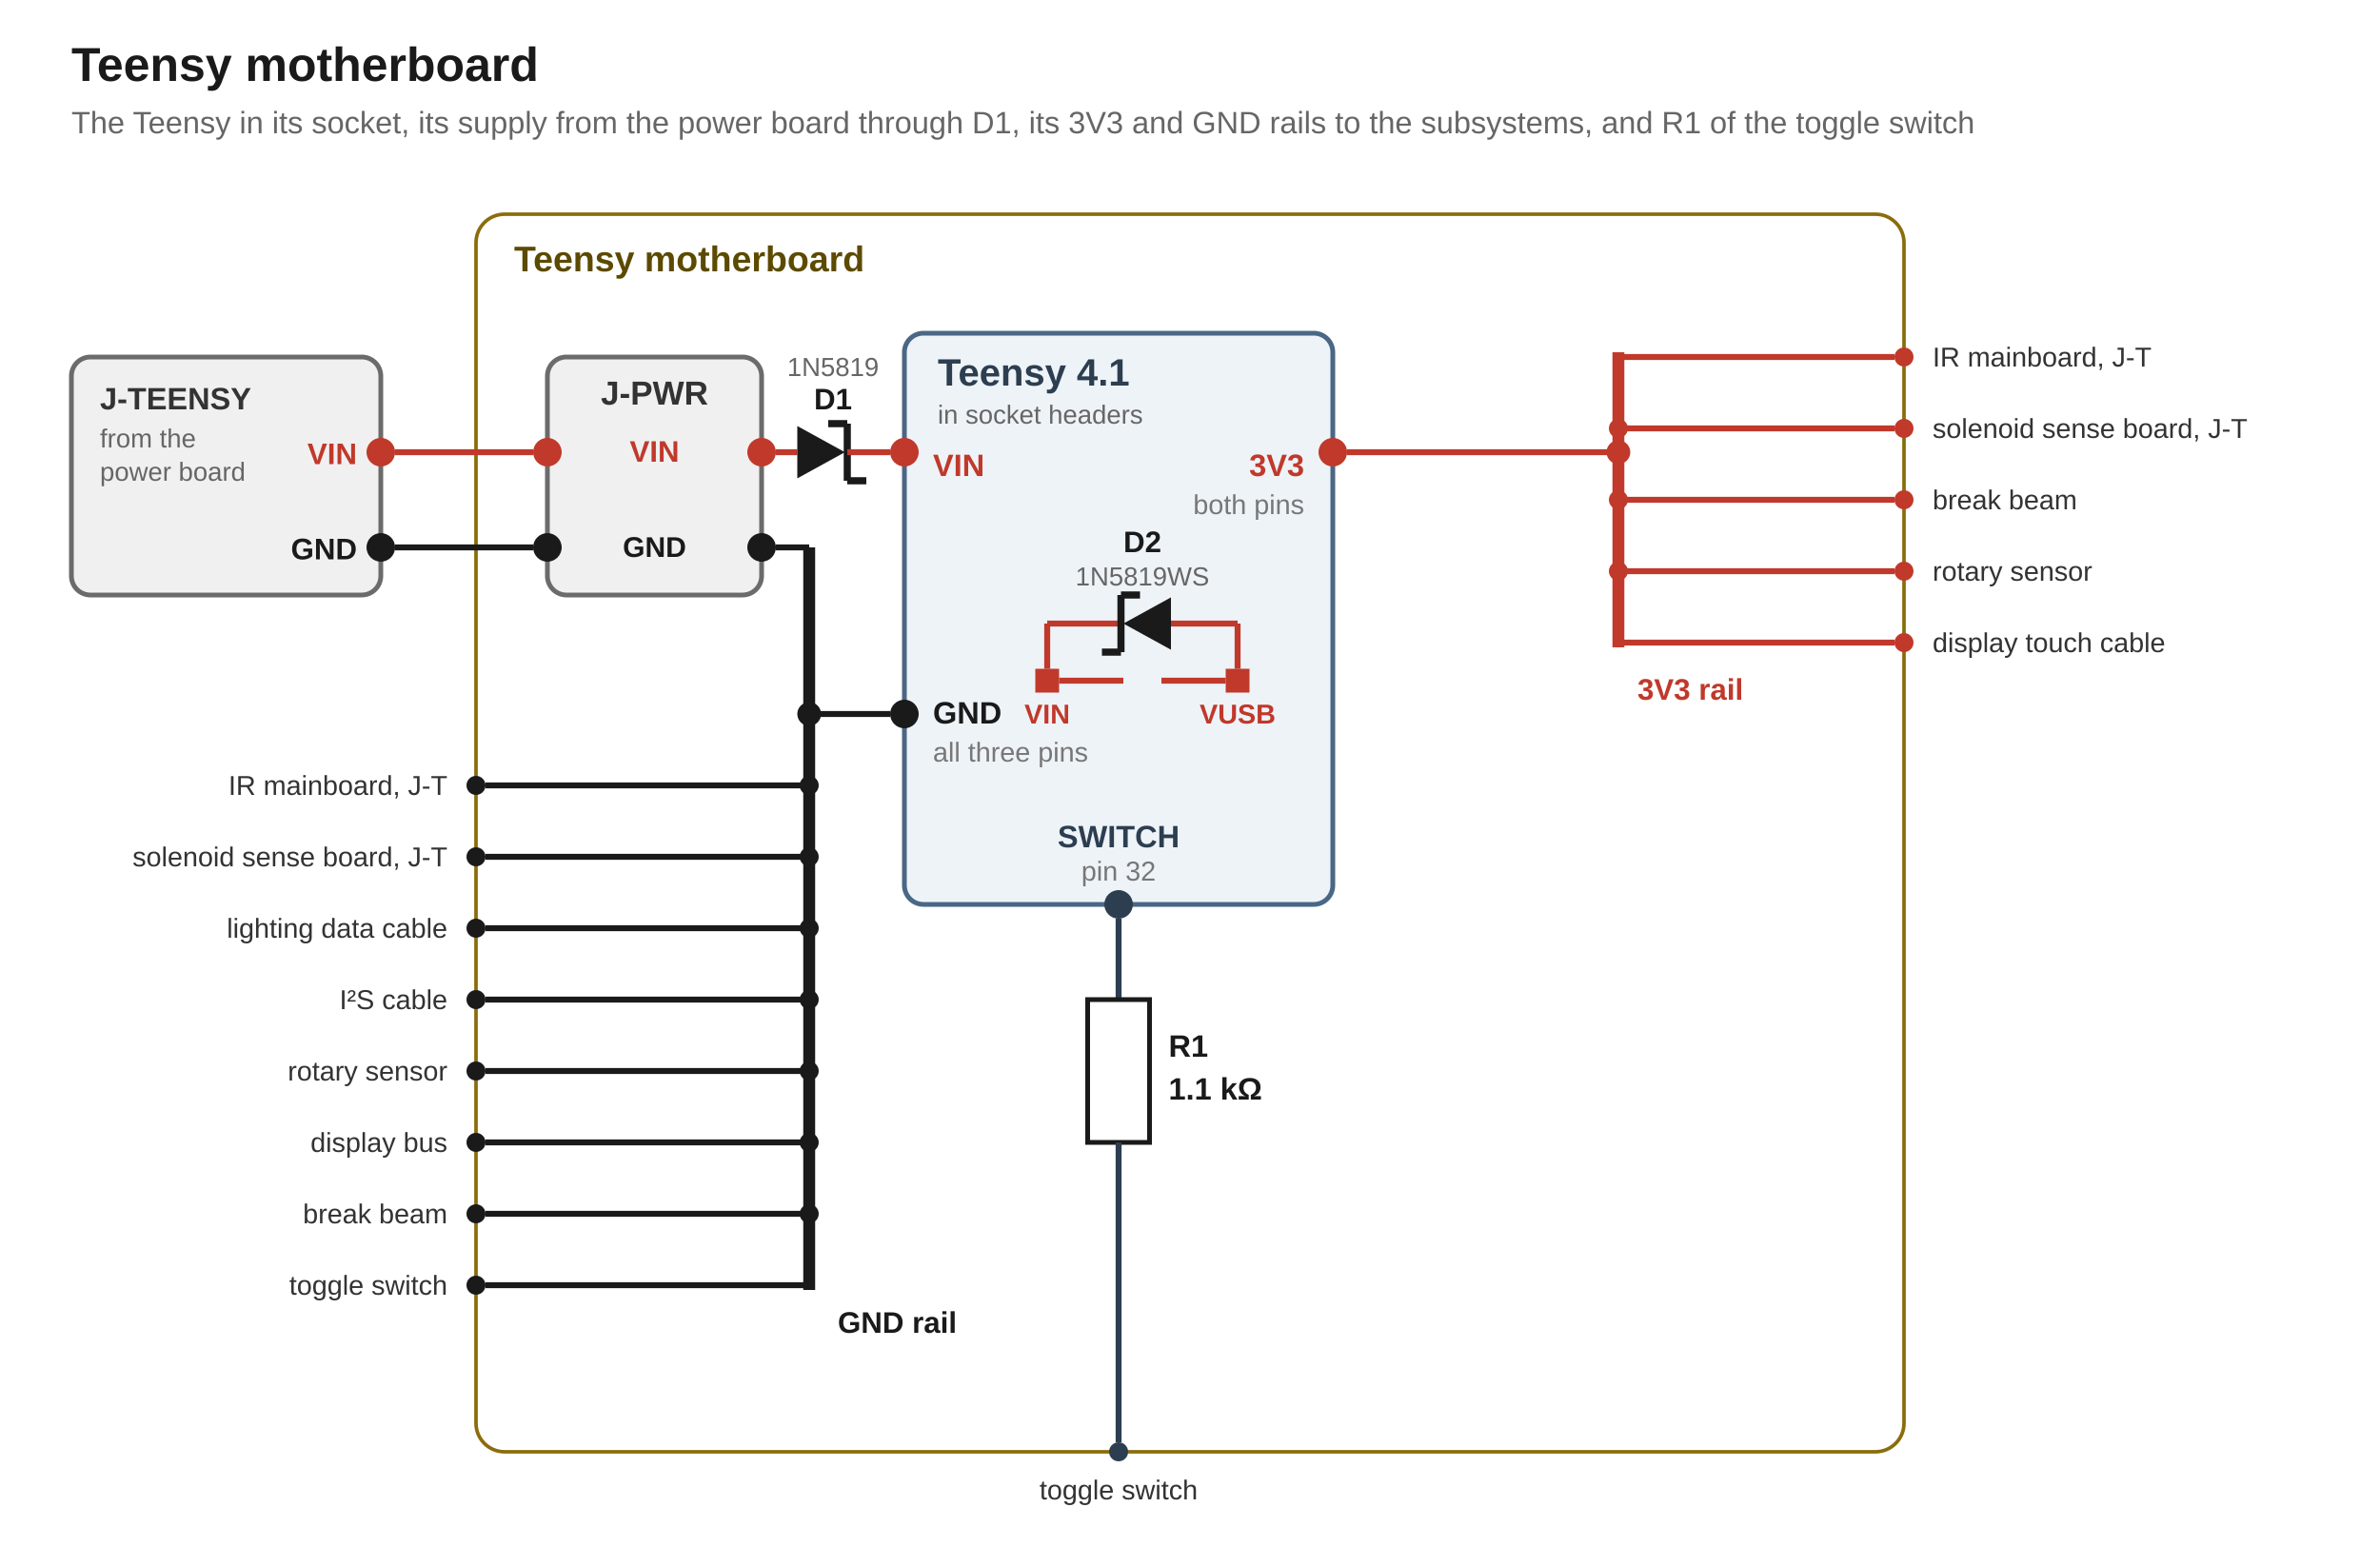
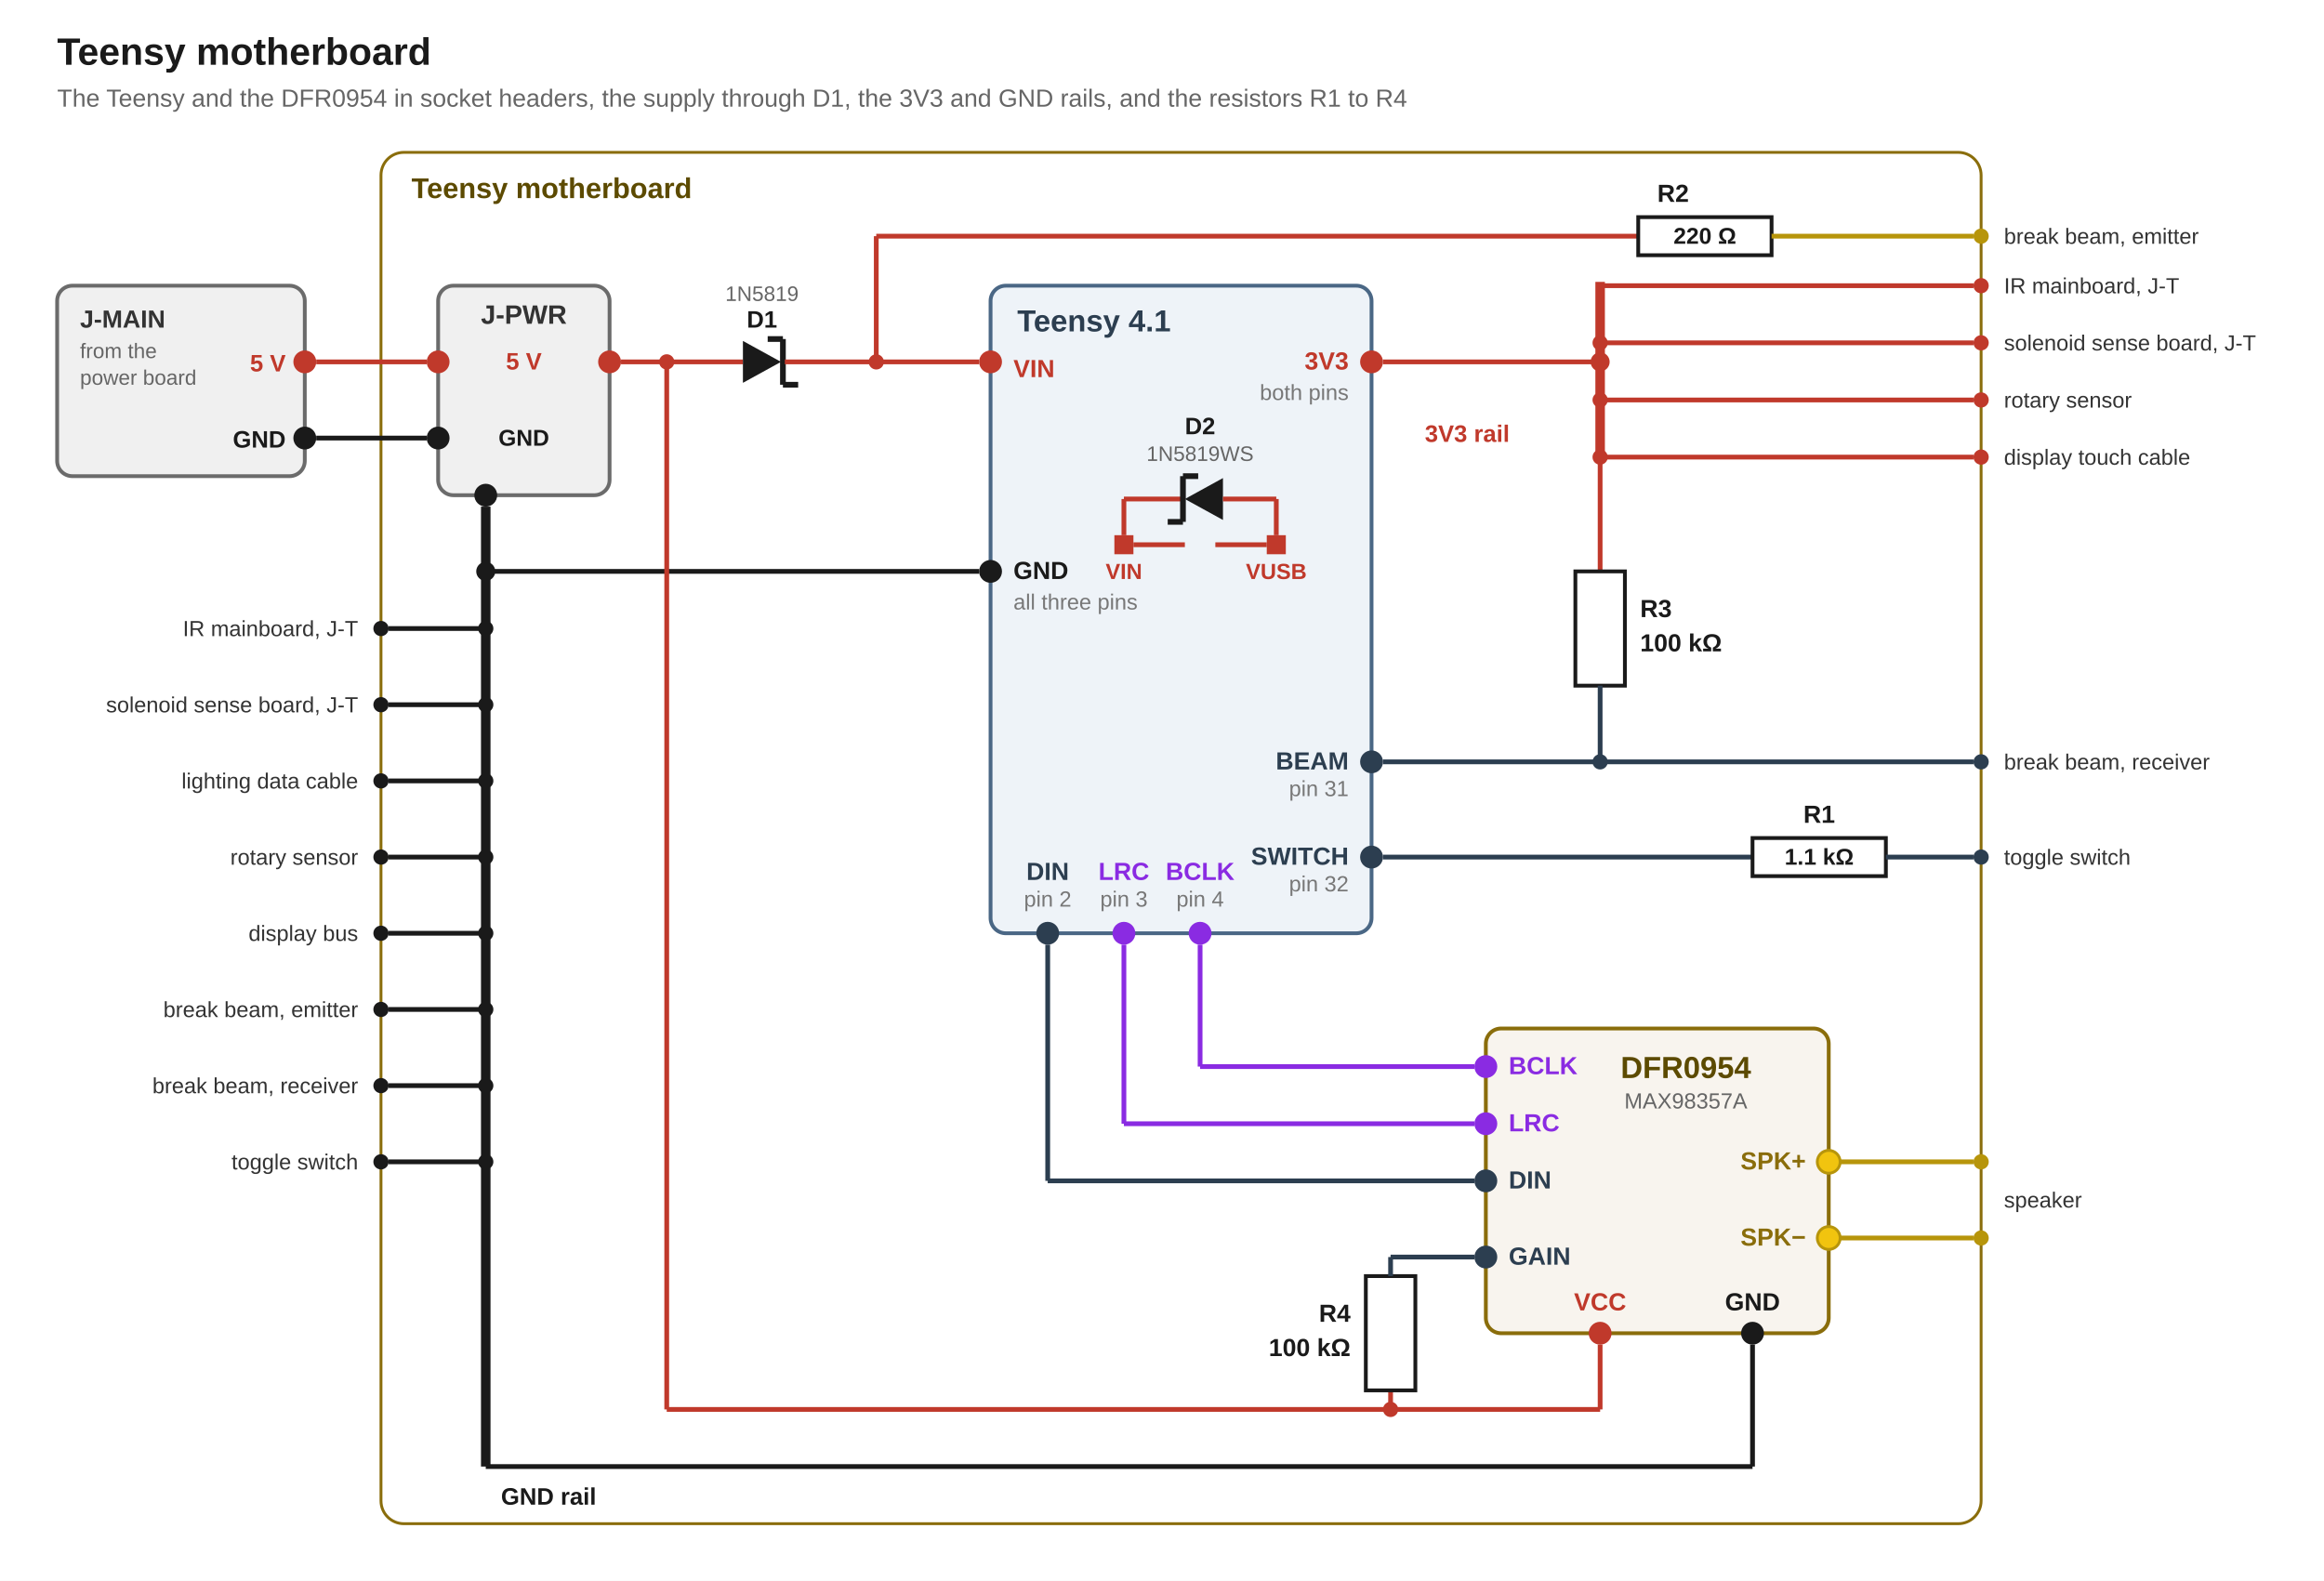
- <svg xmlns="http://www.w3.org/2000/svg" viewBox="0 0 1000 650" font-family="Segoe UI, Arial, sans-serif">
-   <rect x="0" y="0" width="1000" height="650" fill="#ffffff" />
+ <svg xmlns="http://www.w3.org/2000/svg" viewBox="0 0 1220 830" font-family="Segoe UI, Arial, sans-serif">
+   <rect x="0" y="0" width="1220" height="830" fill="#ffffff" />
  <text x="30" y="34" font-size="20" font-weight="700" fill="#1a1a1a">Teensy motherboard</text>
-   <text x="30" y="56" font-size="13" fill="#666">The Teensy in its socket, its supply from the power board through D1, its 3V3 and GND rails to the subsystems, and R1 of the toggle switch</text>
-   <rect x="200" y="90" width="600" height="520" rx="12" fill="none" stroke="#8a6d0b" stroke-width="1.5" />
-   <text x="216" y="114" font-size="15" font-weight="700" fill="#5c4a00">Teensy motherboard</text>
+   <text x="30" y="56" font-size="13" fill="#666">The Teensy and the DFR0954 in socket headers, the supply through D1, the 3V3 and GND rails, and the resistors R1 to R4</text>
+   <rect x="200" y="80" width="840" height="720" rx="12" fill="none" stroke="#8a6d0b" stroke-width="1.5" />
+   <text x="216" y="104" font-size="15" font-weight="700" fill="#5c4a00">Teensy motherboard</text>
  <rect x="30" y="150" width="130" height="100" rx="8" fill="#f0f0f0" stroke="#6b6b6b" stroke-width="2" />
-   <text x="42" y="172" font-size="13" font-weight="700" fill="#333333">J-TEENSY</text>
+   <text x="42" y="172" font-size="13" font-weight="700" fill="#333333">J-MAIN</text>
  <text x="42" y="188" font-size="11" fill="#666">from the</text>
  <text x="42" y="202" font-size="11" fill="#666">power board</text>
  <circle cx="160" cy="190" r="6" fill="#c0392b" />
-   <text x="150" y="195" text-anchor="end" font-size="12.5" font-weight="700" fill="#c0392b">VIN</text>
+   <text x="150" y="195" text-anchor="end" font-size="12.5" font-weight="700" fill="#c0392b" data-fig="lighting:v_rail">5 V</text>
  <circle cx="160" cy="230" r="6" fill="#1a1a1a" />
  <text x="150" y="235" text-anchor="end" font-size="12.5" font-weight="700" fill="#1a1a1a">GND</text>
  <line x1="166" y1="190" x2="224" y2="190" stroke="#c0392b" stroke-width="2.5" />
  <line x1="166" y1="230" x2="224" y2="230" stroke="#1a1a1a" stroke-width="2.5" />
-   <rect x="230" y="150" width="90" height="100" rx="8" fill="#f0f0f0" stroke="#6b6b6b" stroke-width="2" />
+   <rect x="230" y="150" width="90" height="110" rx="8" fill="#f0f0f0" stroke="#6b6b6b" stroke-width="2" />
  <text x="275" y="170" text-anchor="middle" font-size="14" font-weight="700" fill="#333333">J-PWR</text>
  <circle cx="230" cy="190" r="6" fill="#c0392b" />
  <circle cx="320" cy="190" r="6" fill="#c0392b" />
-   <text x="275" y="194" text-anchor="middle" font-size="12.5" font-weight="700" fill="#c0392b">VIN</text>
+   <text x="275" y="194" text-anchor="middle" font-size="12.5" font-weight="700" fill="#c0392b" data-fig="lighting:v_rail">5 V</text>
  <circle cx="230" cy="230" r="6" fill="#1a1a1a" />
-   <circle cx="320" cy="230" r="6" fill="#1a1a1a" />
+   <circle cx="255" cy="260" r="6" fill="#1a1a1a" />
  <text x="275" y="234" text-anchor="middle" font-size="12" font-weight="700" fill="#1a1a1a">GND</text>
-   <line x1="326" y1="190" x2="335" y2="190" stroke="#c0392b" stroke-width="2.5" />
-   <polygon points="335,179 335,201 355,190" fill="#1a1a1a" />
-   <line x1="356" y1="178" x2="356" y2="202" stroke="#1a1a1a" stroke-width="3" />
-   <line x1="356" y1="178" x2="348" y2="178" stroke="#1a1a1a" stroke-width="3" />
-   <line x1="356" y1="202" x2="364" y2="202" stroke="#1a1a1a" stroke-width="3" />
-   <line x1="356" y1="190" x2="374" y2="190" stroke="#c0392b" stroke-width="2.5" />
-   <text x="350" y="172" text-anchor="middle" font-size="12.5" font-weight="700" fill="#1a1a1a">D1</text>
-   <text x="350" y="158" text-anchor="middle" font-size="11" fill="#666">1N5819</text>
-   <rect x="380" y="140" width="180" height="240" rx="8" fill="#eef3f8" stroke="#4a6785" stroke-width="2" />
-   <text x="394" y="162" font-size="16" font-weight="700" fill="#2c3e50">Teensy 4.1</text>
-   <text x="394" y="178" font-size="11" fill="#666">in socket headers</text>
-   <circle cx="380" cy="190" r="6" fill="#c0392b" />
-   <text x="392" y="200" font-size="13" font-weight="700" fill="#c0392b">VIN</text>
-   <circle cx="380" cy="300" r="6" fill="#1a1a1a" />
-   <text x="480" y="232" text-anchor="middle" font-size="12.5" font-weight="700" fill="#1a1a1a">D2</text>
-   <text x="480" y="246" text-anchor="middle" font-size="11" fill="#666">1N5819WS</text>
-   <line x1="440" y1="281" x2="440" y2="262" stroke="#c0392b" stroke-width="2.5" />
-   <line x1="440" y1="262" x2="471" y2="262" stroke="#c0392b" stroke-width="2.5" />
-   <line x1="471" y1="250" x2="471" y2="274" stroke="#1a1a1a" stroke-width="3" />
-   <line x1="471" y1="250" x2="479" y2="250" stroke="#1a1a1a" stroke-width="3" />
-   <line x1="471" y1="274" x2="463" y2="274" stroke="#1a1a1a" stroke-width="3" />
-   <polygon points="472,262 492,251 492,273" fill="#1a1a1a" />
-   <line x1="492" y1="262" x2="520" y2="262" stroke="#c0392b" stroke-width="2.5" />
-   <line x1="520" y1="262" x2="520" y2="281" stroke="#c0392b" stroke-width="2.5" />
-   <rect x="435" y="281" width="10" height="10" fill="#c0392b" />
-   <rect x="515" y="281" width="10" height="10" fill="#c0392b" />
-   <line x1="445" y1="286" x2="472" y2="286" stroke="#c0392b" stroke-width="2.5" />
-   <line x1="488" y1="286" x2="515" y2="286" stroke="#c0392b" stroke-width="2.5" />
-   <text x="440" y="304" text-anchor="middle" font-size="11.5" font-weight="700" fill="#c0392b">VIN</text>
-   <text x="520" y="304" text-anchor="middle" font-size="11.5" font-weight="700" fill="#c0392b">VUSB</text>
-   <text x="392" y="304" font-size="13" font-weight="700" fill="#1a1a1a">GND</text>
-   <text x="392" y="320" font-size="11.5" fill="#777">all three pins</text>
-   <circle cx="560" cy="190" r="6" fill="#c0392b" />
-   <text x="548" y="200" text-anchor="end" font-size="13" font-weight="700" fill="#c0392b">3V3</text>
-   <text x="548" y="216" text-anchor="end" font-size="11.5" fill="#777">both pins</text>
-   <circle cx="470" cy="380" r="6" fill="#2c3e50" />
-   <text x="470" y="356" text-anchor="middle" font-size="13" font-weight="700" fill="#2c3e50">SWITCH</text>
-   <text x="470" y="370" text-anchor="middle" font-size="11.5" fill="#777" data-pin="Toggle switch">pin 32</text>
-   <line x1="326" y1="230" x2="340" y2="230" stroke="#1a1a1a" stroke-width="2.5" />
-   <line x1="340" y1="230" x2="340" y2="542" stroke="#1a1a1a" stroke-width="5" />
-   <line x1="374" y1="300" x2="340" y2="300" stroke="#1a1a1a" stroke-width="2.5" />
-   <circle cx="340" cy="300" r="5" fill="#1a1a1a" />
-   <text x="352" y="560" font-size="12.5" font-weight="700" fill="#1a1a1a">GND rail</text>
-   <line x1="340" y1="330" x2="204" y2="330" stroke="#1a1a1a" stroke-width="2.5" />
-   <circle cx="340" cy="330" r="4" fill="#1a1a1a" />
+   <line x1="326" y1="190" x2="390" y2="190" stroke="#c0392b" stroke-width="2.5" />
+   <circle cx="350" cy="190" r="4" fill="#c0392b" />
+   <polygon points="390,179 390,201 410,190" fill="#1a1a1a" />
+   <line x1="411" y1="178" x2="411" y2="202" stroke="#1a1a1a" stroke-width="3" />
+   <line x1="411" y1="178" x2="403" y2="178" stroke="#1a1a1a" stroke-width="3" />
+   <line x1="411" y1="202" x2="419" y2="202" stroke="#1a1a1a" stroke-width="3" />
+   <line x1="412" y1="190" x2="514" y2="190" stroke="#c0392b" stroke-width="2.5" />
+   <circle cx="460" cy="190" r="4" fill="#c0392b" />
+   <text x="400" y="172" text-anchor="middle" font-size="12.5" font-weight="700" fill="#1a1a1a">D1</text>
+   <text x="400" y="158" text-anchor="middle" font-size="11" fill="#666">1N5819</text>
+   <line x1="460" y1="190" x2="460" y2="124" stroke="#c0392b" stroke-width="2.5" />
+   <line x1="460" y1="124" x2="860" y2="124" stroke="#c0392b" stroke-width="2.5" />
+   <rect x="860" y="114" width="70" height="20" fill="#fff" stroke="#1a1a1a" stroke-width="2" />
+   <text x="895" y="128" text-anchor="middle" font-size="12" font-weight="700" fill="#1a1a1a" data-fig="break-beam:r_e">220 Ω</text>
+   <text x="870" y="106" font-size="13" font-weight="700" fill="#1a1a1a">R2</text>
+   <line x1="930" y1="124" x2="1036" y2="124" stroke="#b7950b" stroke-width="2.5" />
+   <circle cx="1040" cy="124" r="4" fill="#b7950b" />
+   <text x="1052" y="128" font-size="11.5" fill="#333">break beam, emitter</text>
+   <rect x="520" y="150" width="200" height="340" rx="8" fill="#eef3f8" stroke="#4a6785" stroke-width="2" />
+   <text x="534" y="174" font-size="16" font-weight="700" fill="#2c3e50">Teensy 4.1</text>
+   <circle cx="520" cy="190" r="6" fill="#c0392b" />
+   <text x="532" y="198" font-size="13" font-weight="700" fill="#c0392b">VIN</text>
+   <circle cx="520" cy="300" r="6" fill="#1a1a1a" />
+   <text x="532" y="304" font-size="13" font-weight="700" fill="#1a1a1a">GND</text>
+   <text x="532" y="320" font-size="11.5" fill="#777">all three pins</text>
+   <circle cx="720" cy="190" r="6" fill="#c0392b" />
+   <text x="708" y="194" text-anchor="end" font-size="13" font-weight="700" fill="#c0392b">3V3</text>
+   <text x="708" y="210" text-anchor="end" font-size="11.5" fill="#777">both pins</text>
+   <circle cx="720" cy="400" r="6" fill="#2c3e50" />
+   <text x="708" y="404" text-anchor="end" font-size="13" font-weight="700" fill="#2c3e50">BEAM</text>
+   <text x="708" y="418" text-anchor="end" font-size="11.5" fill="#777" data-pin="Receiver output of the ball drain gate">pin 31</text>
+   <circle cx="720" cy="450" r="6" fill="#2c3e50" />
+   <text x="708" y="454" text-anchor="end" font-size="13" font-weight="700" fill="#2c3e50">SWITCH</text>
+   <text x="708" y="468" text-anchor="end" font-size="11.5" fill="#777" data-pin="Toggle switch">pin 32</text>
+   <circle cx="550" cy="490" r="6" fill="#2c3e50" />
+   <text x="550" y="462" text-anchor="middle" font-size="13" font-weight="700" fill="#2c3e50">DIN</text>
+   <text x="550" y="476" text-anchor="middle" font-size="11.5" fill="#777" data-pin="DIN to the DFR0954">pin 2</text>
+   <circle cx="590" cy="490" r="6" fill="#8a2be2" />
+   <text x="590" y="462" text-anchor="middle" font-size="13" font-weight="700" fill="#8a2be2">LRC</text>
+   <text x="590" y="476" text-anchor="middle" font-size="11.5" fill="#777" data-pin="LRC to the DFR0954">pin 3</text>
+   <circle cx="630" cy="490" r="6" fill="#8a2be2" />
+   <text x="630" y="462" text-anchor="middle" font-size="13" font-weight="700" fill="#8a2be2">BCLK</text>
+   <text x="630" y="476" text-anchor="middle" font-size="11.5" fill="#777" data-pin="BCLK to the DFR0954">pin 4</text>
+   <text x="630" y="228" text-anchor="middle" font-size="12.5" font-weight="700" fill="#1a1a1a">D2</text>
+   <text x="630" y="242" text-anchor="middle" font-size="11" fill="#666">1N5819WS</text>
+   <line x1="590" y1="281" x2="590" y2="262" stroke="#c0392b" stroke-width="2.5" />
+   <line x1="590" y1="262" x2="621" y2="262" stroke="#c0392b" stroke-width="2.5" />
+   <line x1="621" y1="250" x2="621" y2="274" stroke="#1a1a1a" stroke-width="3" />
+   <line x1="621" y1="250" x2="629" y2="250" stroke="#1a1a1a" stroke-width="3" />
+   <line x1="621" y1="274" x2="613" y2="274" stroke="#1a1a1a" stroke-width="3" />
+   <polygon points="622,262 642,251 642,273" fill="#1a1a1a" />
+   <line x1="642" y1="262" x2="670" y2="262" stroke="#c0392b" stroke-width="2.5" />
+   <line x1="670" y1="262" x2="670" y2="281" stroke="#c0392b" stroke-width="2.5" />
+   <rect x="585" y="281" width="10" height="10" fill="#c0392b" />
+   <rect x="665" y="281" width="10" height="10" fill="#c0392b" />
+   <line x1="595" y1="286" x2="622" y2="286" stroke="#c0392b" stroke-width="2.5" />
+   <line x1="638" y1="286" x2="665" y2="286" stroke="#c0392b" stroke-width="2.5" />
+   <text x="590" y="304" text-anchor="middle" font-size="11.5" font-weight="700" fill="#c0392b">VIN</text>
+   <text x="670" y="304" text-anchor="middle" font-size="11.5" font-weight="700" fill="#c0392b">VUSB</text>
+   <line x1="255" y1="266" x2="255" y2="770" stroke="#1a1a1a" stroke-width="5" />
+   <text x="263" y="790" font-size="12.5" font-weight="700" fill="#1a1a1a">GND rail</text>
+   <line x1="514" y1="300" x2="255" y2="300" stroke="#1a1a1a" stroke-width="2.5" />
+   <circle cx="255" cy="300" r="5" fill="#1a1a1a" />
+   <line x1="255" y1="330" x2="204" y2="330" stroke="#1a1a1a" stroke-width="2.5" />
+   <circle cx="255" cy="330" r="4" fill="#1a1a1a" />
  <circle cx="200" cy="330" r="4" fill="#1a1a1a" />
  <text x="188" y="334" text-anchor="end" font-size="11.5" fill="#333">IR mainboard, J-T</text>
-   <line x1="340" y1="360" x2="204" y2="360" stroke="#1a1a1a" stroke-width="2.5" />
-   <circle cx="340" cy="360" r="4" fill="#1a1a1a" />
-   <circle cx="200" cy="360" r="4" fill="#1a1a1a" />
-   <text x="188" y="364" text-anchor="end" font-size="11.5" fill="#333">solenoid sense board, J-T</text>
-   <line x1="340" y1="390" x2="204" y2="390" stroke="#1a1a1a" stroke-width="2.5" />
-   <circle cx="340" cy="390" r="4" fill="#1a1a1a" />
-   <circle cx="200" cy="390" r="4" fill="#1a1a1a" />
-   <text x="188" y="394" text-anchor="end" font-size="11.5" fill="#333">lighting data cable</text>
-   <line x1="340" y1="420" x2="204" y2="420" stroke="#1a1a1a" stroke-width="2.5" />
-   <circle cx="340" cy="420" r="4" fill="#1a1a1a" />
-   <circle cx="200" cy="420" r="4" fill="#1a1a1a" />
-   <text x="188" y="424" text-anchor="end" font-size="11.5" fill="#333">I²S cable</text>
-   <line x1="340" y1="450" x2="204" y2="450" stroke="#1a1a1a" stroke-width="2.5" />
-   <circle cx="340" cy="450" r="4" fill="#1a1a1a" />
+   <line x1="255" y1="370" x2="204" y2="370" stroke="#1a1a1a" stroke-width="2.5" />
+   <circle cx="255" cy="370" r="4" fill="#1a1a1a" />
+   <circle cx="200" cy="370" r="4" fill="#1a1a1a" />
+   <text x="188" y="374" text-anchor="end" font-size="11.5" fill="#333">solenoid sense board, J-T</text>
+   <line x1="255" y1="410" x2="204" y2="410" stroke="#1a1a1a" stroke-width="2.5" />
+   <circle cx="255" cy="410" r="4" fill="#1a1a1a" />
+   <circle cx="200" cy="410" r="4" fill="#1a1a1a" />
+   <text x="188" y="414" text-anchor="end" font-size="11.5" fill="#333">lighting data cable</text>
+   <line x1="255" y1="450" x2="204" y2="450" stroke="#1a1a1a" stroke-width="2.5" />
+   <circle cx="255" cy="450" r="4" fill="#1a1a1a" />
  <circle cx="200" cy="450" r="4" fill="#1a1a1a" />
  <text x="188" y="454" text-anchor="end" font-size="11.5" fill="#333">rotary sensor</text>
-   <line x1="340" y1="480" x2="204" y2="480" stroke="#1a1a1a" stroke-width="2.5" />
-   <circle cx="340" cy="480" r="4" fill="#1a1a1a" />
-   <circle cx="200" cy="480" r="4" fill="#1a1a1a" />
-   <text x="188" y="484" text-anchor="end" font-size="11.5" fill="#333">display bus</text>
-   <line x1="340" y1="510" x2="204" y2="510" stroke="#1a1a1a" stroke-width="2.5" />
-   <circle cx="340" cy="510" r="4" fill="#1a1a1a" />
-   <circle cx="200" cy="510" r="4" fill="#1a1a1a" />
-   <text x="188" y="514" text-anchor="end" font-size="11.5" fill="#333">break beam</text>
-   <line x1="340" y1="540" x2="204" y2="540" stroke="#1a1a1a" stroke-width="2.5" />
-   <circle cx="200" cy="540" r="4" fill="#1a1a1a" />
-   <text x="188" y="544" text-anchor="end" font-size="11.5" fill="#333">toggle switch</text>
-   <line x1="566" y1="190" x2="680" y2="190" stroke="#c0392b" stroke-width="2.5" />
-   <line x1="680" y1="148" x2="680" y2="272" stroke="#c0392b" stroke-width="5" />
-   <circle cx="680" cy="190" r="5" fill="#c0392b" />
-   <text x="688" y="294" font-size="12.5" font-weight="700" fill="#c0392b">3V3 rail</text>
-   <line x1="680" y1="150" x2="796" y2="150" stroke="#c0392b" stroke-width="2.5" />
-   <circle cx="800" cy="150" r="4" fill="#c0392b" />
-   <text x="812" y="154" font-size="11.5" fill="#333">IR mainboard, J-T</text>
-   <line x1="680" y1="180" x2="796" y2="180" stroke="#c0392b" stroke-width="2.5" />
-   <circle cx="680" cy="180" r="4" fill="#c0392b" />
-   <circle cx="800" cy="180" r="4" fill="#c0392b" />
-   <text x="812" y="184" font-size="11.5" fill="#333">solenoid sense board, J-T</text>
-   <line x1="680" y1="210" x2="796" y2="210" stroke="#c0392b" stroke-width="2.5" />
-   <circle cx="680" cy="210" r="4" fill="#c0392b" />
-   <circle cx="800" cy="210" r="4" fill="#c0392b" />
-   <text x="812" y="214" font-size="11.5" fill="#333">break beam</text>
-   <line x1="680" y1="240" x2="796" y2="240" stroke="#c0392b" stroke-width="2.5" />
-   <circle cx="680" cy="240" r="4" fill="#c0392b" />
-   <circle cx="800" cy="240" r="4" fill="#c0392b" />
-   <text x="812" y="244" font-size="11.5" fill="#333">rotary sensor</text>
-   <line x1="680" y1="270" x2="796" y2="270" stroke="#c0392b" stroke-width="2.5" />
-   <circle cx="800" cy="270" r="4" fill="#c0392b" />
-   <text x="812" y="274" font-size="11.5" fill="#333">display touch cable</text>
-   <line x1="470" y1="386" x2="470" y2="420" stroke="#2c3e50" stroke-width="2.5" />
-   <rect x="457" y="420" width="26" height="60" fill="#fff" stroke="#1a1a1a" stroke-width="2" />
-   <text x="491" y="444" font-size="13" font-weight="700" fill="#1a1a1a">R1</text>
-   <text x="491" y="462" font-size="13" font-weight="700" fill="#1a1a1a" data-fig="r_s">1.1 kΩ</text>
-   <line x1="470" y1="480" x2="470" y2="606" stroke="#2c3e50" stroke-width="2.5" />
-   <circle cx="470" cy="610" r="4" fill="#2c3e50" />
-   <text x="470" y="630" text-anchor="middle" font-size="11.5" fill="#333">toggle switch</text>
+   <line x1="255" y1="490" x2="204" y2="490" stroke="#1a1a1a" stroke-width="2.5" />
+   <circle cx="255" cy="490" r="4" fill="#1a1a1a" />
+   <circle cx="200" cy="490" r="4" fill="#1a1a1a" />
+   <text x="188" y="494" text-anchor="end" font-size="11.5" fill="#333">display bus</text>
+   <line x1="255" y1="530" x2="204" y2="530" stroke="#1a1a1a" stroke-width="2.5" />
+   <circle cx="255" cy="530" r="4" fill="#1a1a1a" />
+   <circle cx="200" cy="530" r="4" fill="#1a1a1a" />
+   <text x="188" y="534" text-anchor="end" font-size="11.5" fill="#333">break beam, emitter</text>
+   <line x1="255" y1="570" x2="204" y2="570" stroke="#1a1a1a" stroke-width="2.5" />
+   <circle cx="255" cy="570" r="4" fill="#1a1a1a" />
+   <circle cx="200" cy="570" r="4" fill="#1a1a1a" />
+   <text x="188" y="574" text-anchor="end" font-size="11.5" fill="#333">break beam, receiver</text>
+   <line x1="255" y1="610" x2="204" y2="610" stroke="#1a1a1a" stroke-width="2.5" />
+   <circle cx="255" cy="610" r="4" fill="#1a1a1a" />
+   <circle cx="200" cy="610" r="4" fill="#1a1a1a" />
+   <text x="188" y="614" text-anchor="end" font-size="11.5" fill="#333">toggle switch</text>
+   <line x1="726" y1="190" x2="840" y2="190" stroke="#c0392b" stroke-width="2.5" />
+   <line x1="840" y1="148" x2="840" y2="242" stroke="#c0392b" stroke-width="5" />
+   <circle cx="840" cy="190" r="5" fill="#c0392b" />
+   <text x="748" y="232" font-size="12.5" font-weight="700" fill="#c0392b">3V3 rail</text>
+   <line x1="840" y1="150" x2="1036" y2="150" stroke="#c0392b" stroke-width="2.5" />
+   <circle cx="1040" cy="150" r="4" fill="#c0392b" />
+   <text x="1052" y="154" font-size="11.5" fill="#333">IR mainboard, J-T</text>
+   <line x1="840" y1="180" x2="1036" y2="180" stroke="#c0392b" stroke-width="2.5" />
+   <circle cx="840" cy="180" r="4" fill="#c0392b" />
+   <circle cx="1040" cy="180" r="4" fill="#c0392b" />
+   <text x="1052" y="184" font-size="11.5" fill="#333">solenoid sense board, J-T</text>
+   <line x1="840" y1="210" x2="1036" y2="210" stroke="#c0392b" stroke-width="2.5" />
+   <circle cx="840" cy="210" r="4" fill="#c0392b" />
+   <circle cx="1040" cy="210" r="4" fill="#c0392b" />
+   <text x="1052" y="214" font-size="11.5" fill="#333">rotary sensor</text>
+   <line x1="840" y1="240" x2="1036" y2="240" stroke="#c0392b" stroke-width="2.5" />
+   <circle cx="840" cy="240" r="4" fill="#c0392b" />
+   <circle cx="1040" cy="240" r="4" fill="#c0392b" />
+   <text x="1052" y="244" font-size="11.5" fill="#333">display touch cable</text>
+   <line x1="840" y1="242" x2="840" y2="300" stroke="#c0392b" stroke-width="2.5" />
+   <rect x="827" y="300" width="26" height="60" fill="#fff" stroke="#1a1a1a" stroke-width="2" />
+   <text x="861" y="324" font-size="13" font-weight="700" fill="#1a1a1a">R3</text>
+   <text x="861" y="342" font-size="13" font-weight="700" fill="#1a1a1a" data-fig="break-beam:r_pu">100 kΩ</text>
+   <line x1="840" y1="360" x2="840" y2="400" stroke="#2c3e50" stroke-width="2.5" />
+   <circle cx="840" cy="400" r="4" fill="#2c3e50" />
+   <line x1="726" y1="400" x2="1036" y2="400" stroke="#2c3e50" stroke-width="2.5" />
+   <circle cx="1040" cy="400" r="4" fill="#2c3e50" />
+   <text x="1052" y="404" font-size="11.5" fill="#333">break beam, receiver</text>
+   <line x1="726" y1="450" x2="920" y2="450" stroke="#2c3e50" stroke-width="2.5" />
+   <rect x="920" y="440" width="70" height="20" fill="#fff" stroke="#1a1a1a" stroke-width="2" />
+   <text x="955" y="454" text-anchor="middle" font-size="12" font-weight="700" fill="#1a1a1a" data-fig="r_s">1.1 kΩ</text>
+   <text x="955" y="432" text-anchor="middle" font-size="13" font-weight="700" fill="#1a1a1a">R1</text>
+   <line x1="990" y1="450" x2="1036" y2="450" stroke="#2c3e50" stroke-width="2.5" />
+   <circle cx="1040" cy="450" r="4" fill="#2c3e50" />
+   <text x="1052" y="454" font-size="11.5" fill="#333">toggle switch</text>
+   <rect x="780" y="540" width="180" height="160" rx="8" fill="#f8f4ee" stroke="#8a6d0b" stroke-width="2" />
+   <text x="885" y="566" text-anchor="middle" font-size="16" font-weight="700" fill="#5c4a00">DFR0954</text>
+   <text x="885" y="582" text-anchor="middle" font-size="11.5" fill="#666">MAX98357A</text>
+   <circle cx="780" cy="560" r="6" fill="#8a2be2" />
+   <text x="792" y="564" font-size="13" font-weight="700" fill="#8a2be2">BCLK</text>
+   <circle cx="780" cy="590" r="6" fill="#8a2be2" />
+   <text x="792" y="594" font-size="13" font-weight="700" fill="#8a2be2">LRC</text>
+   <circle cx="780" cy="620" r="6" fill="#2c3e50" />
+   <text x="792" y="624" font-size="13" font-weight="700" fill="#2c3e50">DIN</text>
+   <circle cx="780" cy="660" r="6" fill="#2c3e50" />
+   <text x="792" y="664" font-size="13" font-weight="700" fill="#2c3e50">GAIN</text>
+   <circle cx="840" cy="700" r="6" fill="#c0392b" />
+   <text x="840" y="688" text-anchor="middle" font-size="13" font-weight="700" fill="#c0392b">VCC</text>
+   <circle cx="920" cy="700" r="6" fill="#1a1a1a" />
+   <text x="920" y="688" text-anchor="middle" font-size="13" font-weight="700" fill="#1a1a1a">GND</text>
+   <circle cx="960" cy="610" r="6" fill="#f1c40f" stroke="#b7950b" stroke-width="1.5" />
+   <text x="948" y="614" text-anchor="end" font-size="13" font-weight="700" fill="#8a6d0b">SPK+</text>
+   <circle cx="960" cy="650" r="6" fill="#f1c40f" stroke="#b7950b" stroke-width="1.5" />
+   <text x="948" y="654" text-anchor="end" font-size="13" font-weight="700" fill="#8a6d0b">SPK−</text>
+   <line x1="630" y1="496" x2="630" y2="560" stroke="#8a2be2" stroke-width="2.5" />
+   <line x1="630" y1="560" x2="774" y2="560" stroke="#8a2be2" stroke-width="2.5" />
+   <line x1="590" y1="496" x2="590" y2="590" stroke="#8a2be2" stroke-width="2.5" />
+   <line x1="590" y1="590" x2="774" y2="590" stroke="#8a2be2" stroke-width="2.5" />
+   <line x1="550" y1="496" x2="550" y2="620" stroke="#2c3e50" stroke-width="2.5" />
+   <line x1="550" y1="620" x2="774" y2="620" stroke="#2c3e50" stroke-width="2.5" />
+   <line x1="350" y1="190" x2="350" y2="740" stroke="#c0392b" stroke-width="2.5" />
+   <line x1="350" y1="740" x2="840" y2="740" stroke="#c0392b" stroke-width="2.5" />
+   <line x1="840" y1="740" x2="840" y2="706" stroke="#c0392b" stroke-width="2.5" />
+   <circle cx="730" cy="740" r="4" fill="#c0392b" />
+   <line x1="730" y1="740" x2="730" y2="730" stroke="#c0392b" stroke-width="2.5" />
+   <rect x="717" y="670" width="26" height="60" fill="#fff" stroke="#1a1a1a" stroke-width="2" />
+   <text x="709" y="694" text-anchor="end" font-size="13" font-weight="700" fill="#1a1a1a">R4</text>
+   <text x="709" y="712" text-anchor="end" font-size="13" font-weight="700" fill="#1a1a1a" data-fig="audio:r_gain">100 kΩ</text>
+   <line x1="730" y1="670" x2="730" y2="660" stroke="#2c3e50" stroke-width="2.5" />
+   <line x1="730" y1="660" x2="774" y2="660" stroke="#2c3e50" stroke-width="2.5" />
+   <line x1="920" y1="706" x2="920" y2="770" stroke="#1a1a1a" stroke-width="2.5" />
+   <line x1="920" y1="770" x2="255" y2="770" stroke="#1a1a1a" stroke-width="2.5" />
+   <line x1="966" y1="610" x2="1036" y2="610" stroke="#b7950b" stroke-width="2.5" />
+   <line x1="966" y1="650" x2="1036" y2="650" stroke="#b7950b" stroke-width="2.5" />
+   <circle cx="1040" cy="610" r="4" fill="#b7950b" />
+   <circle cx="1040" cy="650" r="4" fill="#b7950b" />
+   <text x="1052" y="634" font-size="11.5" fill="#333">speaker</text>
</svg>
